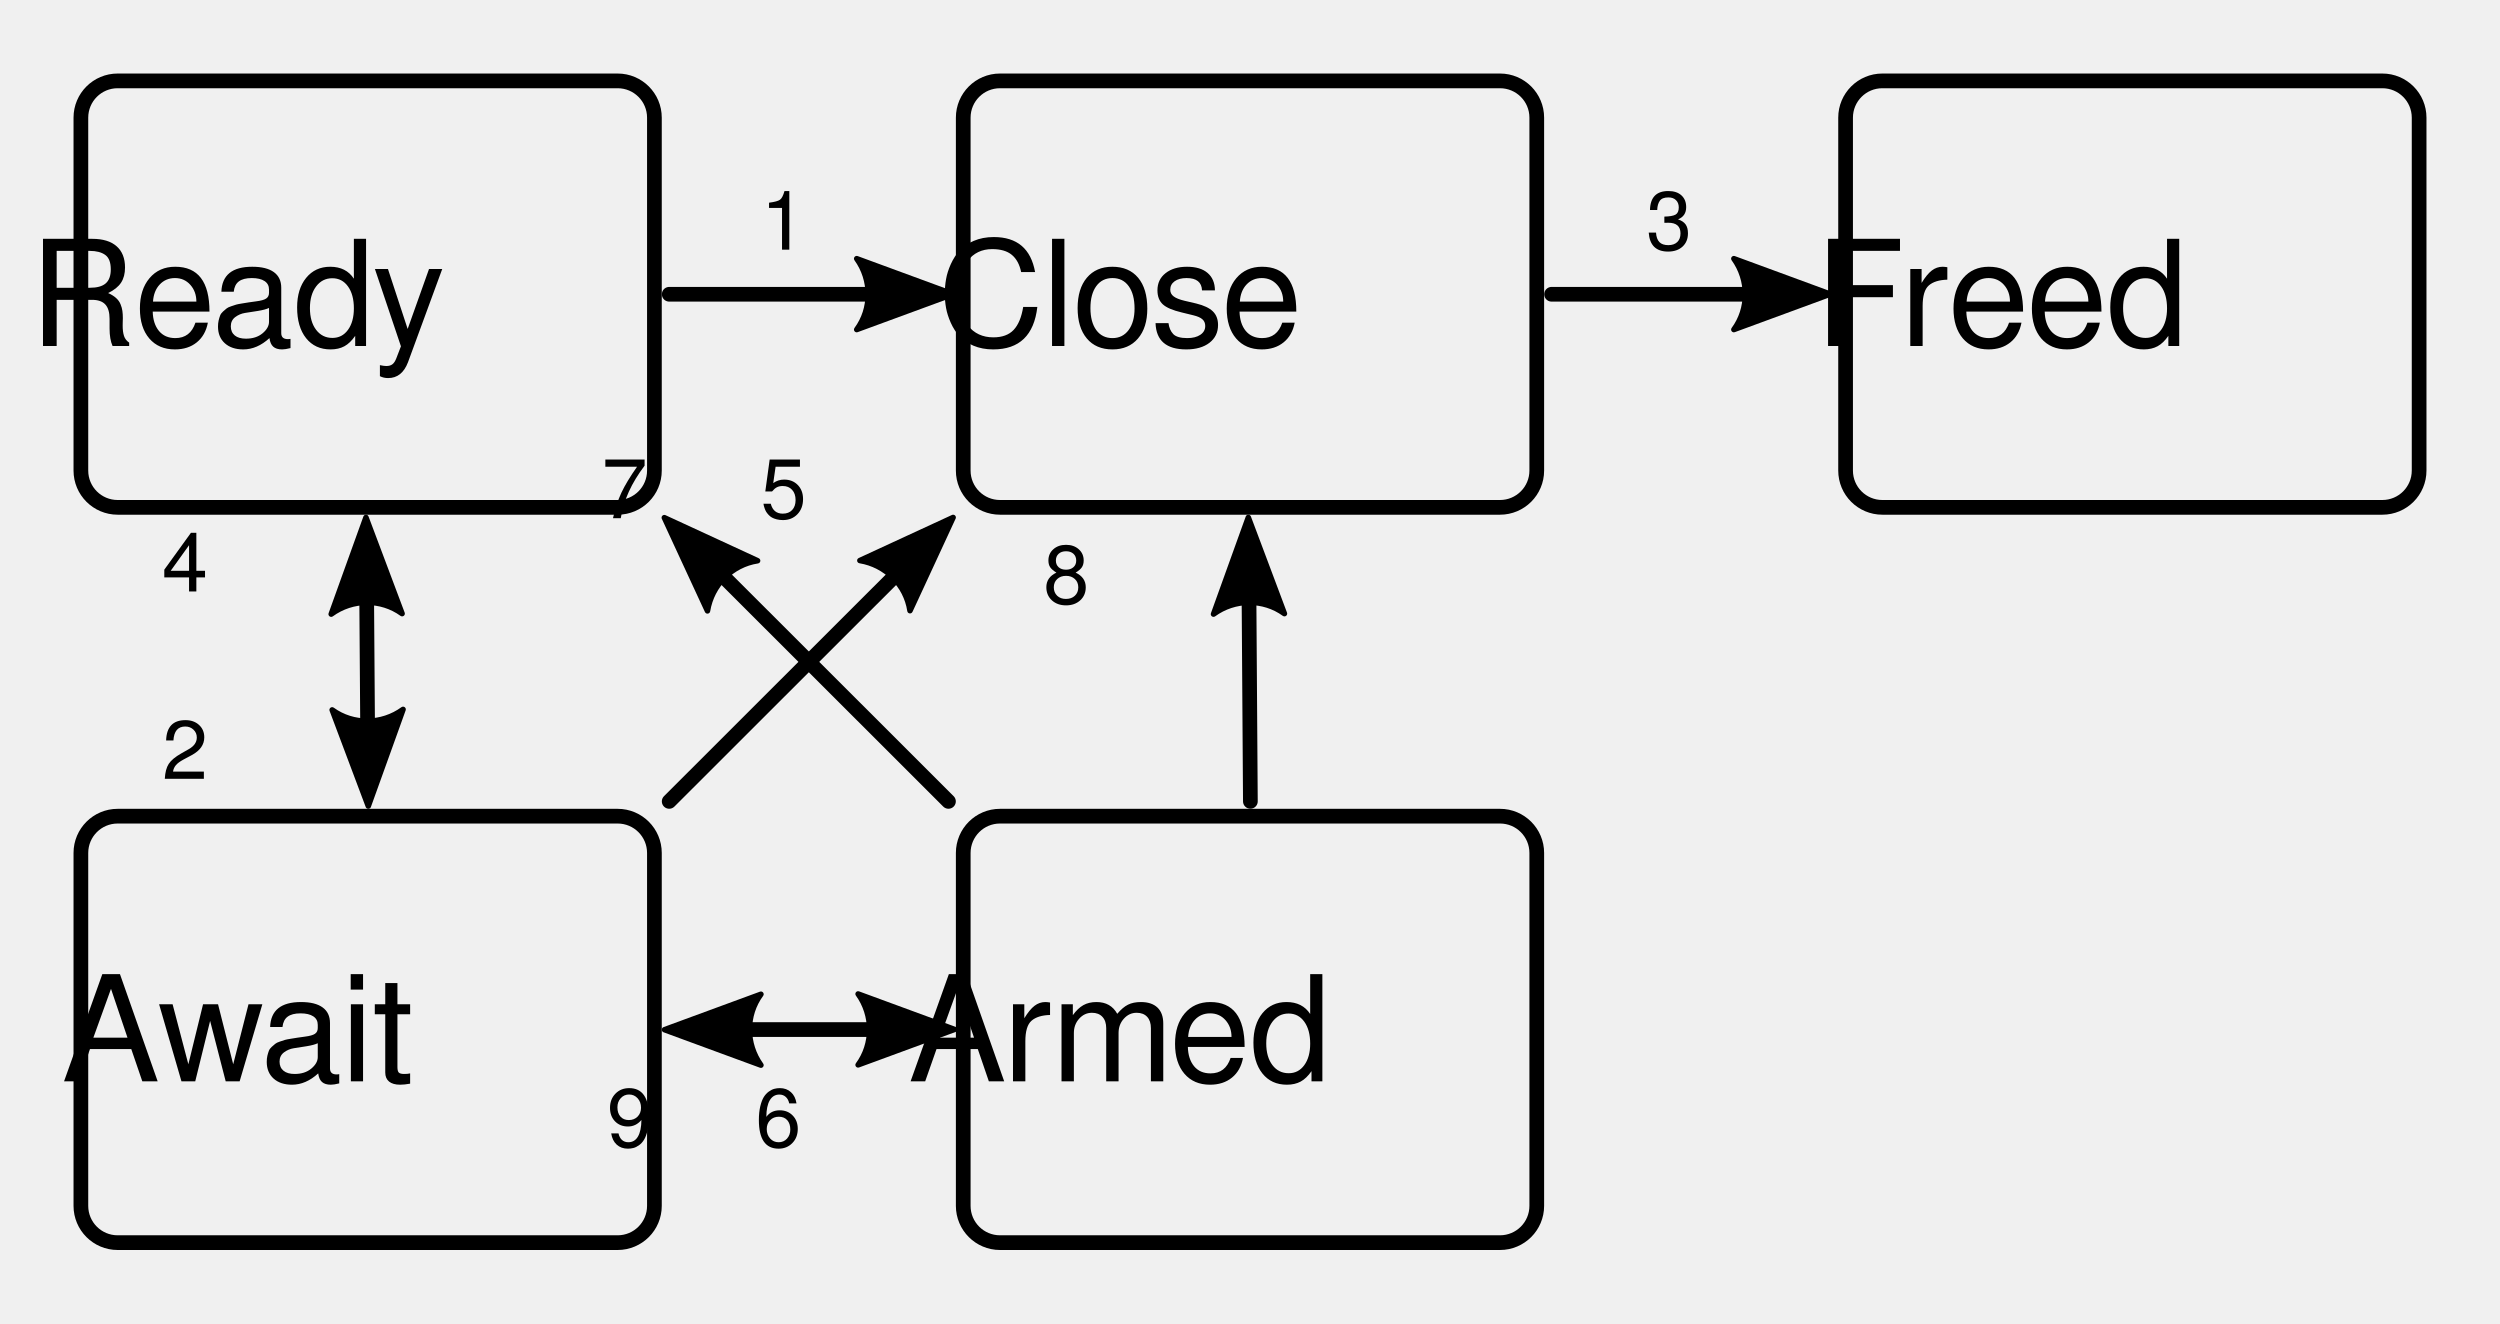
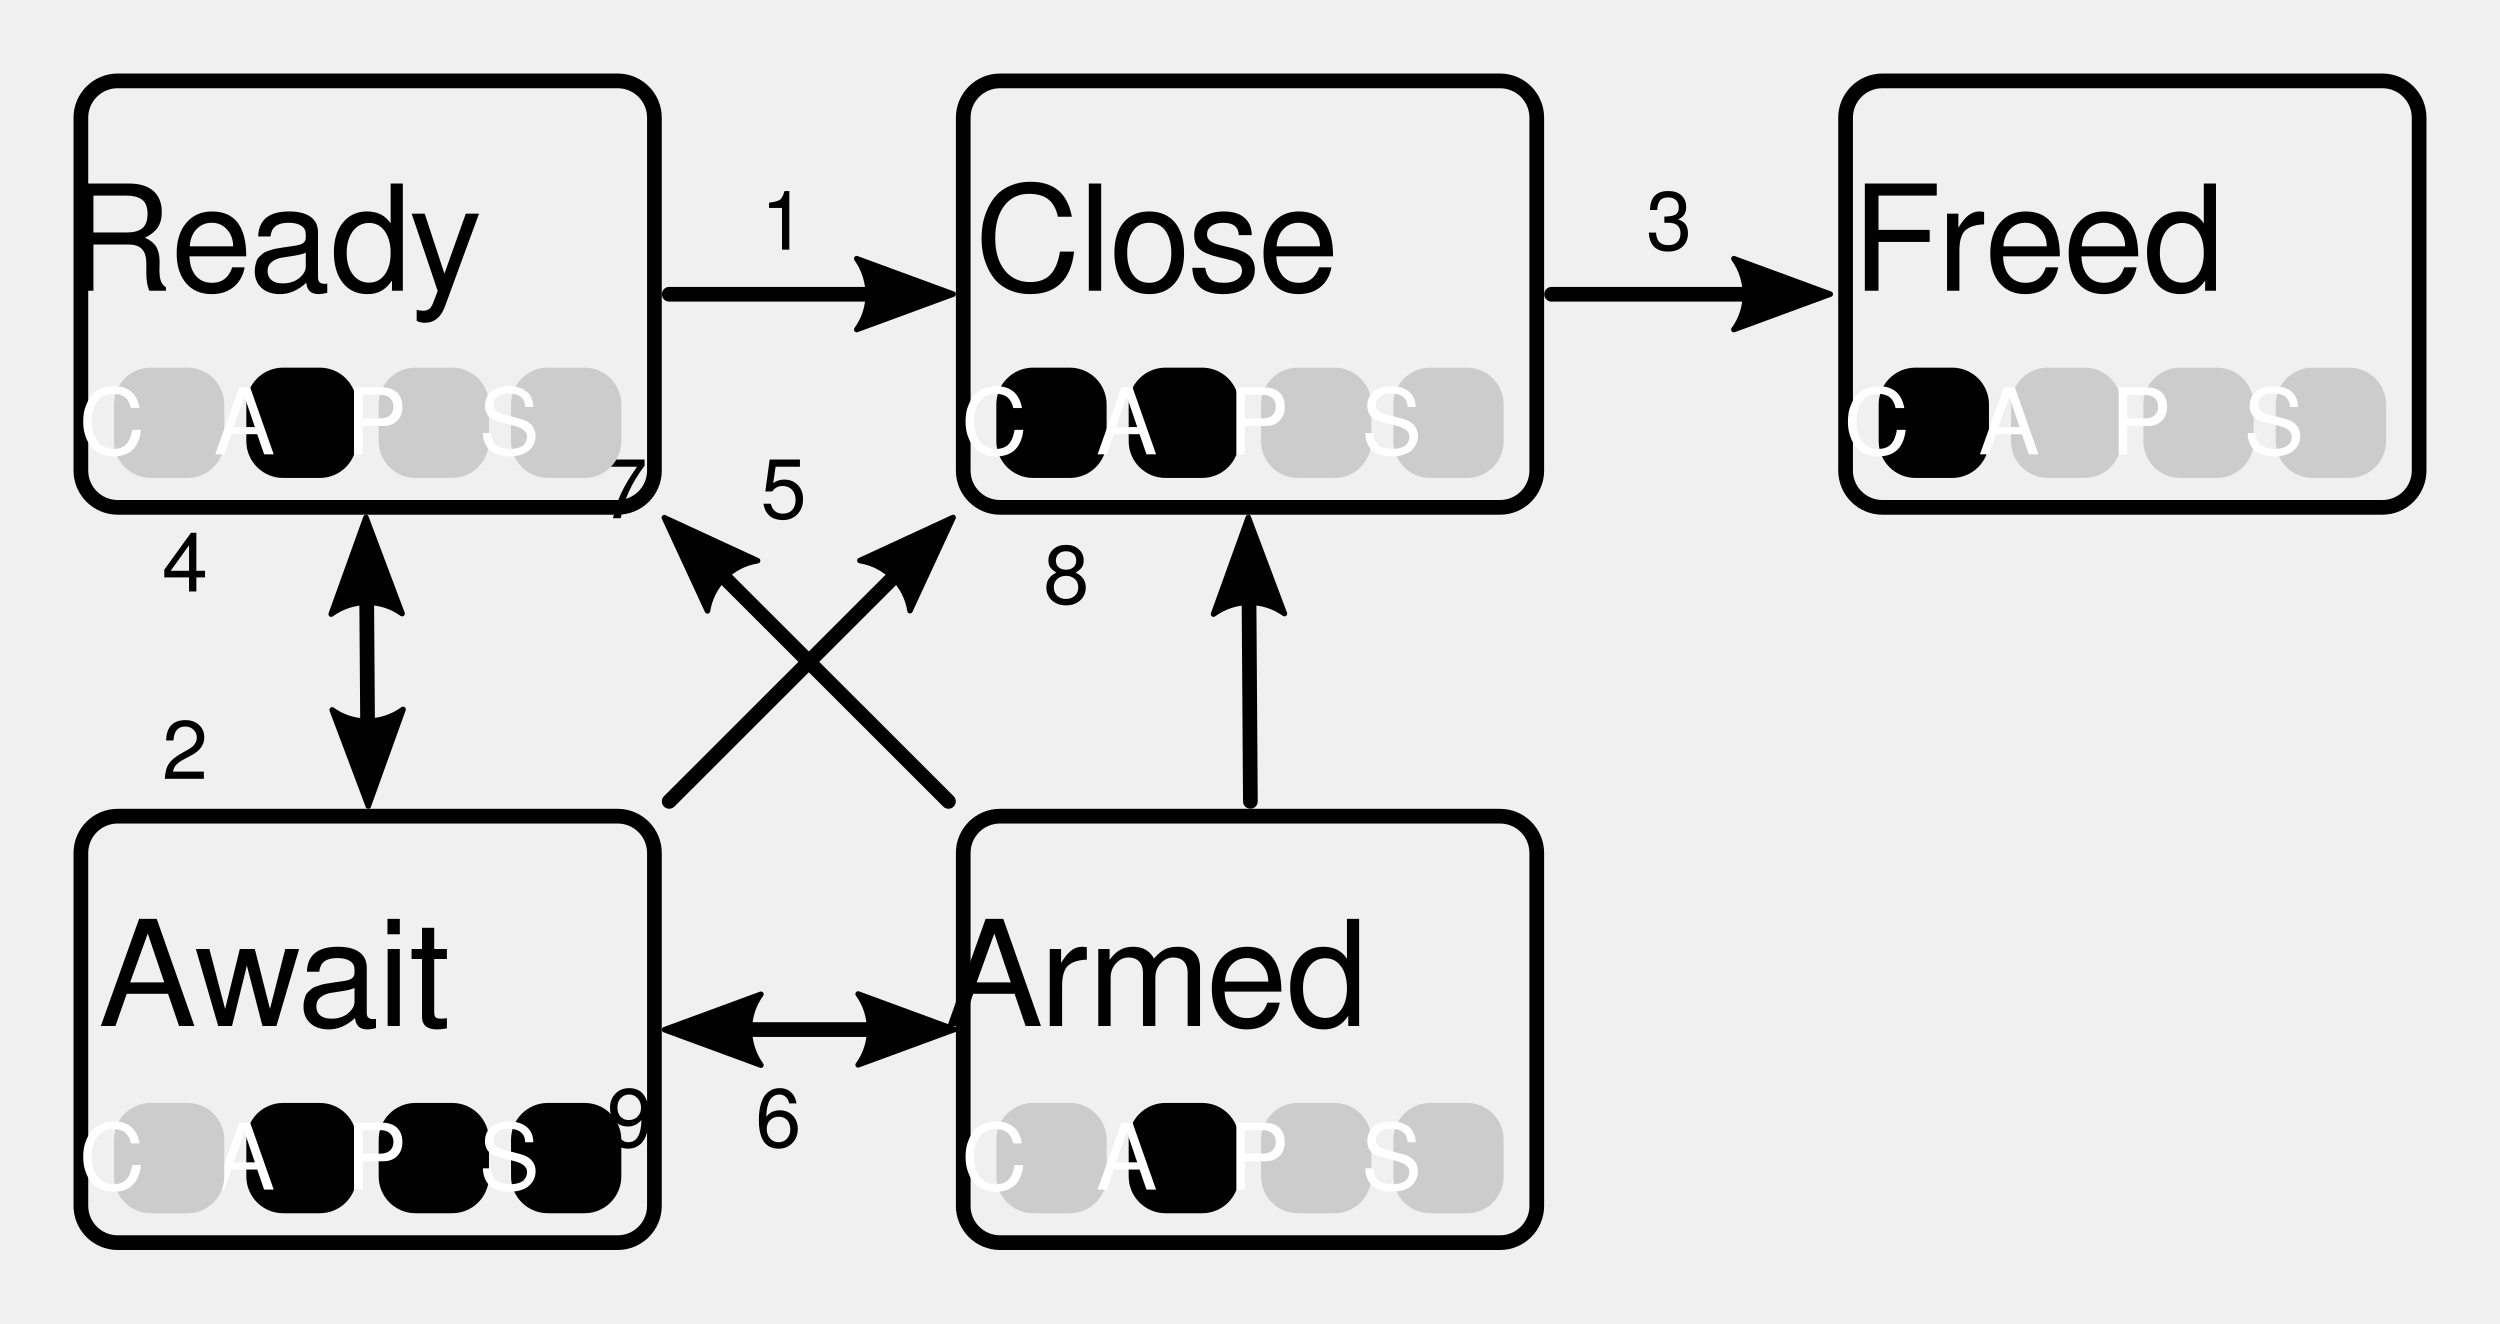
<svg xmlns="http://www.w3.org/2000/svg" width="680" height="360" viewBox="0 0 680 360" id="svg2" version="1.1">
  <defs id="defs4">
    <marker style="overflow:visible" id="marker17726" refX="0" refY="0" orient="auto">
      <path transform="scale(0.6,0.6)" d="M 8.719,4.034 -2.207,0.016 8.719,-4.002 c -1.745,2.372 -1.735,5.617 -6e-7,8.035 z" style="fill:#000000;fill-opacity:1;fill-rule:evenodd;stroke:#000000;stroke-width:0.625;stroke-linejoin:round;stroke-opacity:1" id="path17728" />
    </marker>
    <marker orient="auto" refY="0" refX="0" id="marker17417" style="overflow:visible">
      <path id="path17419" style="fill:#000000;fill-opacity:1;fill-rule:evenodd;stroke:#000000;stroke-width:0.625;stroke-linejoin:round;stroke-opacity:1" d="M 8.719,4.034 -2.207,0.016 8.719,-4.002 c -1.745,2.372 -1.735,5.617 -6e-7,8.035 z" transform="scale(-0.6,-0.6)" />
    </marker>
    <marker style="overflow:visible" id="marker17137" refX="0" refY="0" orient="auto">
      <path transform="scale(0.6,0.6)" d="M 8.719,4.034 -2.207,0.016 8.719,-4.002 c -1.745,2.372 -1.735,5.617 -6e-7,8.035 z" style="fill:#000000;fill-opacity:1;fill-rule:evenodd;stroke:#000000;stroke-width:0.625;stroke-linejoin:round;stroke-opacity:1" id="path17139" />
    </marker>
    <marker orient="auto" refY="0" refX="0" id="marker15909" style="overflow:visible">
      <path id="path15911" style="fill:#000000;fill-opacity:1;fill-rule:evenodd;stroke:#000000;stroke-width:0.625;stroke-linejoin:round;stroke-opacity:1" d="M 8.719,4.034 -2.207,0.016 8.719,-4.002 c -1.745,2.372 -1.735,5.617 -6e-7,8.035 z" transform="scale(-0.6,-0.6)" />
    </marker>
    <marker style="overflow:visible" id="marker15603" refX="0" refY="0" orient="auto">
      <path transform="scale(0.6,0.6)" d="M 8.719,4.034 -2.207,0.016 8.719,-4.002 c -1.745,2.372 -1.735,5.617 -6e-7,8.035 z" style="fill:#000000;fill-opacity:1;fill-rule:evenodd;stroke:#000000;stroke-width:0.625;stroke-linejoin:round;stroke-opacity:1" id="path15605" />
    </marker>
    <marker style="overflow:visible" id="marker14433" refX="0" refY="0" orient="auto">
      <path transform="scale(-0.6,-0.6)" d="M 8.719,4.034 -2.207,0.016 8.719,-4.002 c -1.745,2.372 -1.735,5.617 -6e-7,8.035 z" style="fill:#000000;fill-opacity:1;fill-rule:evenodd;stroke:#000000;stroke-width:0.625;stroke-linejoin:round;stroke-opacity:1" id="path14435" />
    </marker>
    <marker style="overflow:visible" id="marker14189" refX="0" refY="0" orient="auto">
      <path transform="scale(-0.6,-0.6)" d="M 8.719,4.034 -2.207,0.016 8.719,-4.002 c -1.745,2.372 -1.735,5.617 -6e-7,8.035 z" style="fill:#000000;fill-opacity:1;fill-rule:evenodd;stroke:#000000;stroke-width:0.625;stroke-linejoin:round;stroke-opacity:1" id="path14191" />
    </marker>
    <marker style="overflow:visible" id="marker13975" refX="0" refY="0" orient="auto">
      <path transform="scale(0.6,0.6)" d="M 8.719,4.034 -2.207,0.016 8.719,-4.002 c -1.745,2.372 -1.735,5.617 -6e-7,8.035 z" style="fill:#000000;fill-opacity:1;fill-rule:evenodd;stroke:#000000;stroke-width:0.625;stroke-linejoin:round;stroke-opacity:1" id="path13977" />
    </marker>
    <marker orient="auto" refY="0" refX="0" id="marker13749" style="overflow:visible">
      <path id="path13751" style="fill:#000000;fill-opacity:1;fill-rule:evenodd;stroke:#000000;stroke-width:0.625;stroke-linejoin:round;stroke-opacity:1" d="M 8.719,4.034 -2.207,0.016 8.719,-4.002 c -1.745,2.372 -1.735,5.617 -6e-7,8.035 z" transform="scale(-0.6,-0.6)" />
    </marker>
    <marker orient="auto" refY="0" refX="0" id="marker13303" style="overflow:visible">
      <path id="path13305" style="fill:#000000;fill-opacity:1;fill-rule:evenodd;stroke:#000000;stroke-width:0.625;stroke-linejoin:round;stroke-opacity:1" d="M 8.719,4.034 -2.207,0.016 8.719,-4.002 c -1.745,2.372 -1.735,5.617 -6e-7,8.035 z" transform="scale(0.6,0.6)" />
    </marker>
    <marker orient="auto" refY="0" refX="0" id="marker12741" style="overflow:visible">
      <path id="path12743" style="fill:#000000;fill-opacity:1;fill-rule:evenodd;stroke:#000000;stroke-width:0.625;stroke-linejoin:round;stroke-opacity:1" d="M 8.719,4.034 -2.207,0.016 8.719,-4.002 c -1.745,2.372 -1.735,5.617 -6e-7,8.035 z" transform="scale(-0.6,-0.6)" />
    </marker>
    <marker style="overflow:visible" id="marker12557" refX="0" refY="0" orient="auto">
      <path transform="scale(0.6,0.6)" d="M 8.719,4.034 -2.207,0.016 8.719,-4.002 c -1.745,2.372 -1.735,5.617 -6e-7,8.035 z" style="fill:#000000;fill-opacity:1;fill-rule:evenodd;stroke:#000000;stroke-width:0.625;stroke-linejoin:round;stroke-opacity:1" id="path12559" />
    </marker>
    <marker style="overflow:visible" id="marker12189" refX="0" refY="0" orient="auto">
      <path transform="scale(0.6,0.6)" d="M 8.719,4.034 -2.207,0.016 8.719,-4.002 c -1.745,2.372 -1.735,5.617 -6e-7,8.035 z" style="fill:#000000;fill-opacity:1;fill-rule:evenodd;stroke:#000000;stroke-width:0.625;stroke-linejoin:round;stroke-opacity:1" id="path12191" />
    </marker>
    <marker style="overflow:visible" id="marker12017" refX="0" refY="0" orient="auto">
      <path transform="scale(0.6,0.6)" d="M 8.719,4.034 -2.207,0.016 8.719,-4.002 c -1.745,2.372 -1.735,5.617 -6e-7,8.035 z" style="fill:#000000;fill-opacity:1;fill-rule:evenodd;stroke:#000000;stroke-width:0.625;stroke-linejoin:round;stroke-opacity:1" id="path12019" />
    </marker>
    <marker orient="auto" refY="0" refX="0" id="marker11851" style="overflow:visible">
      <path id="path11853" style="fill:#000000;fill-opacity:1;fill-rule:evenodd;stroke:#000000;stroke-width:0.625;stroke-linejoin:round;stroke-opacity:1" d="M 8.719,4.034 -2.207,0.016 8.719,-4.002 c -1.745,2.372 -1.735,5.617 -6e-7,8.035 z" transform="scale(-0.6,-0.6)" />
    </marker>
    <marker orient="auto" refY="0" refX="0" id="marker10719" style="overflow:visible">
      <path id="path10721" style="fill:#000000;fill-opacity:1;fill-rule:evenodd;stroke:#000000;stroke-width:0.625;stroke-linejoin:round;stroke-opacity:1" d="M 8.719,4.034 -2.207,0.016 8.719,-4.002 c -1.745,2.372 -1.735,5.617 -6e-7,8.035 z" transform="scale(-0.6,-0.6)" />
    </marker>
    <marker style="overflow:visible" id="marker10577" refX="0" refY="0" orient="auto">
      <path transform="scale(0.6,0.6)" d="M 8.719,4.034 -2.207,0.016 8.719,-4.002 c -1.745,2.372 -1.735,5.617 -6e-7,8.035 z" style="fill:#000000;fill-opacity:1;fill-rule:evenodd;stroke:#000000;stroke-width:0.625;stroke-linejoin:round;stroke-opacity:1" id="path10579" />
    </marker>
    <marker orient="auto" refY="0" refX="0" id="Arrow2Mend" style="overflow:visible">
      <path id="path4214" style="fill-rule:evenodd;stroke-width:0.625;stroke-linejoin:round" d="M 8.719,4.034 -2.207,0.016 8.719,-4.002 c -1.745,2.372 -1.735,5.617 -6e-7,8.035 z" transform="scale(-0.6,-0.6)" />
    </marker>
    <marker style="overflow:visible" id="marker9252" refX="0" refY="0" orient="auto">
      <path transform="scale(-0.6,-0.6)" d="M 8.719,4.034 -2.207,0.016 8.719,-4.002 c -1.745,2.372 -1.735,5.617 -6e-7,8.035 z" style="fill:#000000;fill-opacity:1;fill-rule:evenodd;stroke:#000000;stroke-width:0.625;stroke-linejoin:round;stroke-opacity:1" id="path9254" />
    </marker>
    <marker style="overflow:visible" id="marker9134" refX="0" refY="0" orient="auto">
      <path transform="scale(-0.6,-0.6)" d="M 8.719,4.034 -2.207,0.016 8.719,-4.002 c -1.745,2.372 -1.735,5.617 -6e-7,8.035 z" style="fill:#000000;fill-opacity:1;fill-rule:evenodd;stroke:#000000;stroke-width:0.625;stroke-linejoin:round;stroke-opacity:1" id="path9136" />
    </marker>
    <marker orient="auto" refY="0" refX="0" id="marker9034" style="overflow:visible">
      <path id="path9036" style="fill:#000000;fill-opacity:1;fill-rule:evenodd;stroke:#000000;stroke-width:0.625;stroke-linejoin:round;stroke-opacity:1" d="M 8.719,4.034 -2.207,0.016 8.719,-4.002 c -1.745,2.372 -1.735,5.617 -6e-7,8.035 z" transform="scale(0.6,0.6)" />
    </marker>
    <marker style="overflow:visible" id="marker8760" refX="0" refY="0" orient="auto">
      <path transform="scale(-0.6,-0.6)" d="M 8.719,4.034 -2.207,0.016 8.719,-4.002 c -1.745,2.372 -1.735,5.617 -6e-7,8.035 z" style="fill:#000000;fill-opacity:1;fill-rule:evenodd;stroke:#000000;stroke-width:0.625;stroke-linejoin:round;stroke-opacity:1" id="path8762" />
    </marker>
    <marker style="overflow:visible" id="marker8624" refX="0" refY="0" orient="auto">
      <path transform="scale(0.6,0.6)" d="M 8.719,4.034 -2.207,0.016 8.719,-4.002 c -1.745,2.372 -1.735,5.617 -6e-7,8.035 z" style="fill:#000000;fill-opacity:1;fill-rule:evenodd;stroke:#000000;stroke-width:0.625;stroke-linejoin:round;stroke-opacity:1" id="path8626" />
    </marker>
    <marker style="overflow:visible" id="marker8512" refX="0" refY="0" orient="auto">
      <path transform="scale(-0.6,-0.6)" d="M 8.719,4.034 -2.207,0.016 8.719,-4.002 c -1.745,2.372 -1.735,5.617 -6e-7,8.035 z" style="fill:#000000;fill-opacity:1;fill-rule:evenodd;stroke:#000000;stroke-width:0.625;stroke-linejoin:round;stroke-opacity:1" id="path8514" />
    </marker>
    <marker orient="auto" refY="0" refX="0" id="marker8418" style="overflow:visible">
      <path id="path8420" style="fill:#000000;fill-opacity:1;fill-rule:evenodd;stroke:#000000;stroke-width:0.625;stroke-linejoin:round;stroke-opacity:1" d="M 8.719,4.034 -2.207,0.016 8.719,-4.002 c -1.745,2.372 -1.735,5.617 -6e-7,8.035 z" transform="scale(-0.6,-0.6)" />
    </marker>
    <marker orient="auto" refY="0" refX="0" id="marker8330" style="overflow:visible">
      <path id="path8332" style="fill:#000000;fill-opacity:1;fill-rule:evenodd;stroke:#000000;stroke-width:0.625;stroke-linejoin:round;stroke-opacity:1" d="M 8.719,4.034 -2.207,0.016 8.719,-4.002 c -1.745,2.372 -1.735,5.617 -6e-7,8.035 z" transform="scale(-0.6,-0.6)" />
    </marker>
    <marker orient="auto" refY="0" refX="0" id="marker8161" style="overflow:visible">
      <path id="path8163" style="fill:#000000;fill-opacity:1;fill-rule:evenodd;stroke:#000000;stroke-width:0.625;stroke-linejoin:round;stroke-opacity:1" d="M 8.719,4.034 -2.207,0.016 8.719,-4.002 c -1.745,2.372 -1.735,5.617 -6e-7,8.035 z" transform="scale(-0.6,-0.6)" />
    </marker>
    <marker style="overflow:visible" id="marker7291" refX="0" refY="0" orient="auto">
      <path transform="scale(-0.6,-0.6)" d="M 8.719,4.034 -2.207,0.016 8.719,-4.002 c -1.745,2.372 -1.735,5.617 -6e-7,8.035 z" style="fill:#000000;fill-opacity:1;fill-rule:evenodd;stroke:#000000;stroke-width:0.625;stroke-linejoin:round;stroke-opacity:1" id="path7293" />
    </marker>
    <marker orient="auto" refY="0" refX="0" id="marker6613" style="overflow:visible">
      <path id="path6615" style="fill:#000000;fill-opacity:1;fill-rule:evenodd;stroke:#000000;stroke-width:0.625;stroke-linejoin:round;stroke-opacity:1" d="M 8.719,4.034 -2.207,0.016 8.719,-4.002 c -1.745,2.372 -1.735,5.617 -6e-7,8.035 z" transform="scale(-0.6,-0.6)" />
    </marker>
    <marker style="overflow:visible" id="marker5723" refX="0" refY="0" orient="auto">
      <path transform="scale(-0.6,-0.6)" d="M 8.719,4.034 -2.207,0.016 8.719,-4.002 c -1.745,2.372 -1.735,5.617 -6e-7,8.035 z" style="fill:#000000;fill-opacity:1;fill-rule:evenodd;stroke:#000000;stroke-width:0.625;stroke-linejoin:round;stroke-opacity:1" id="path5725" />
    </marker>
    <marker style="overflow:visible" id="marker5661" refX="0" refY="0" orient="auto">
      <path transform="scale(-0.6,-0.6)" d="M 8.719,4.034 -2.207,0.016 8.719,-4.002 c -1.745,2.372 -1.735,5.617 -6e-7,8.035 z" style="fill:#000000;fill-opacity:1;fill-rule:evenodd;stroke:#000000;stroke-width:0.625;stroke-linejoin:round;stroke-opacity:1" id="path5663" />
    </marker>
    <marker orient="auto" refY="0" refX="0" id="Arrow2Mstart" style="overflow:visible">
      <path id="path4211" style="fill:#000000;fill-opacity:1;fill-rule:evenodd;stroke:#000000;stroke-width:0.625;stroke-linejoin:round;stroke-opacity:1" d="M 8.719,4.034 -2.207,0.016 8.719,-4.002 c -1.745,2.372 -1.735,5.617 -6e-7,8.035 z" transform="scale(0.6,0.6)" />
    </marker>
    <marker style="overflow:visible" id="marker4873" refX="0" refY="0" orient="auto">
      <path transform="scale(-0.6,-0.6)" d="M 8.719,4.034 -2.207,0.016 8.719,-4.002 c -1.745,2.372 -1.735,5.617 -6e-7,8.035 z" style="fill:#000000;fill-opacity:1;fill-rule:evenodd;stroke:#000000;stroke-width:0.625;stroke-linejoin:round;stroke-opacity:1" id="path4875" />
    </marker>
  </defs>
  <g id="layer1" transform="translate(0,-692.3622)">
-     <g id="g4144" transform="translate(-280,360)">
-       <rect ry="10" rx="10" y="354.362" x="302" height="116" width="156" id="rect4136" style="opacity:1;fill:none;fill-opacity:1;fill-rule:nonzero;stroke:#000000;stroke-width:4;stroke-linecap:round;stroke-linejoin:round;stroke-miterlimit:4;stroke-dasharray:none;stroke-dashoffset:0;stroke-opacity:1" />
-       <text id="text4140" y="426.482" x="379.592" style="font-style:normal;font-variant:normal;font-weight:normal;font-stretch:normal;font-size:40px;line-height:125%;font-family:FreeSans;-inkscape-font-specification:'FreeSans, Normal';text-align:center;letter-spacing:0px;word-spacing:0px;writing-mode:lr-tb;text-anchor:middle;fill:#000000;fill-opacity:1;stroke:none;stroke-width:1px;stroke-linecap:butt;stroke-linejoin:miter;stroke-opacity:1" xml:space="preserve">
-         <tspan y="426.482" x="379.592" id="tspan4142">Ready</tspan>
-       </text>
-     </g>
-     <g transform="translate(-280,560)" id="g4149">
-       <rect style="opacity:1;fill:none;fill-opacity:1;fill-rule:nonzero;stroke:#000000;stroke-width:4;stroke-linecap:round;stroke-linejoin:round;stroke-miterlimit:4;stroke-dasharray:none;stroke-dashoffset:0;stroke-opacity:1" id="rect4151" width="156" height="116" x="302" y="354.362" rx="10" ry="10" />
-       <text xml:space="preserve" style="font-style:normal;font-variant:normal;font-weight:normal;font-stretch:normal;font-size:40px;line-height:125%;font-family:FreeSans;-inkscape-font-specification:'FreeSans, Normal';text-align:center;letter-spacing:0px;word-spacing:0px;writing-mode:lr-tb;text-anchor:middle;fill:#000000;fill-opacity:1;stroke:none;stroke-width:1px;stroke-linecap:butt;stroke-linejoin:miter;stroke-opacity:1" x="379.592" y="426.482" id="text4153">
-         <tspan id="tspan4155" x="379.592" y="426.482">Await</tspan>
-       </text>
-     </g>
-     <g id="g4157" transform="translate(-40,560)">
-       <rect ry="10" rx="10" y="354.362" x="302" height="116" width="156" id="rect4159" style="opacity:1;fill:none;fill-opacity:1;fill-rule:nonzero;stroke:#000000;stroke-width:4;stroke-linecap:round;stroke-linejoin:round;stroke-miterlimit:4;stroke-dasharray:none;stroke-dashoffset:0;stroke-opacity:1" />
-       <text id="text4161" y="426.482" x="379.592" style="font-style:normal;font-variant:normal;font-weight:normal;font-stretch:normal;font-size:40px;line-height:125%;font-family:FreeSans;-inkscape-font-specification:'FreeSans, Normal';text-align:center;letter-spacing:0px;word-spacing:0px;writing-mode:lr-tb;text-anchor:middle;fill:#000000;fill-opacity:1;stroke:none;stroke-width:1px;stroke-linecap:butt;stroke-linejoin:miter;stroke-opacity:1" xml:space="preserve">
-         <tspan y="426.482" x="379.592" id="tspan4163">Armed</tspan>
-       </text>
-     </g>
-     <g transform="translate(-40,360)" id="g4165">
-       <rect style="opacity:1;fill:none;fill-opacity:1;fill-rule:nonzero;stroke:#000000;stroke-width:4;stroke-linecap:round;stroke-linejoin:round;stroke-miterlimit:4;stroke-dasharray:none;stroke-dashoffset:0;stroke-opacity:1" id="rect4167" width="156" height="116" x="302" y="354.362" rx="10" ry="10" />
-       <text xml:space="preserve" style="font-style:normal;font-variant:normal;font-weight:normal;font-stretch:normal;font-size:40px;line-height:125%;font-family:FreeSans;-inkscape-font-specification:'FreeSans, Normal';text-align:center;letter-spacing:0px;word-spacing:0px;writing-mode:lr-tb;text-anchor:middle;fill:#000000;fill-opacity:1;stroke:none;stroke-width:1px;stroke-linecap:butt;stroke-linejoin:miter;stroke-opacity:1" x="379.592" y="426.482" id="text4169">
-         <tspan id="tspan4171" x="379.592" y="426.482">Close</tspan>
-       </text>
-     </g>
+     <rect style="opacity:1;fill:none;fill-opacity:1;fill-rule:nonzero;stroke:#000000;stroke-width:4;stroke-linecap:round;stroke-linejoin:round;stroke-miterlimit:4;stroke-dasharray:none;stroke-dashoffset:0;stroke-opacity:1" id="rect4136" width="156" height="116" x="22" y="714.362" rx="10" ry="10" />
+     <rect ry="10" rx="10" y="914.362" x="22" height="116" width="156" id="rect4151" style="opacity:1;fill:none;fill-opacity:1;fill-rule:nonzero;stroke:#000000;stroke-width:4;stroke-linecap:round;stroke-linejoin:round;stroke-miterlimit:4;stroke-dasharray:none;stroke-dashoffset:0;stroke-opacity:1" />
+     <rect style="opacity:1;fill:none;fill-opacity:1;fill-rule:nonzero;stroke:#000000;stroke-width:4;stroke-linecap:round;stroke-linejoin:round;stroke-miterlimit:4;stroke-dasharray:none;stroke-dashoffset:0;stroke-opacity:1" id="rect4159" width="156" height="116" x="262" y="914.362" rx="10" ry="10" />
+     <rect ry="10" rx="10" y="714.362" x="262" height="116" width="156" id="rect4167" style="opacity:1;fill:none;fill-opacity:1;fill-rule:nonzero;stroke:#000000;stroke-width:4;stroke-linecap:round;stroke-linejoin:round;stroke-miterlimit:4;stroke-dasharray:none;stroke-dashoffset:0;stroke-opacity:1" />
+     <rect ry="10" rx="10" y="714.362" x="502" height="116" width="156" id="rect6605" style="opacity:1;fill:none;fill-opacity:1;fill-rule:nonzero;stroke:#000000;stroke-width:4;stroke-linecap:round;stroke-linejoin:round;stroke-miterlimit:4;stroke-dasharray:none;stroke-dashoffset:0;stroke-opacity:1" />
+     <text xml:space="preserve" style="font-style:normal;font-variant:normal;font-weight:normal;font-stretch:normal;font-size:40px;line-height:125%;font-family:FreeSans;-inkscape-font-specification:'FreeSans, Normal';text-align:center;letter-spacing:0px;word-spacing:0px;writing-mode:lr-tb;text-anchor:middle;fill:#000000;fill-opacity:1;stroke:none;stroke-width:1px;stroke-linecap:butt;stroke-linejoin:miter;stroke-opacity:1" x="99.592" y="771.442" id="text4140">
+       <tspan id="tspan4142" x="99.592" y="771.442">Ready</tspan>
+     </text>
+     <text id="text4153" y="971.442" x="99.592" style="font-style:normal;font-variant:normal;font-weight:normal;font-stretch:normal;font-size:40px;line-height:125%;font-family:FreeSans;-inkscape-font-specification:'FreeSans, Normal';text-align:center;letter-spacing:0px;word-spacing:0px;writing-mode:lr-tb;text-anchor:middle;fill:#000000;fill-opacity:1;stroke:none;stroke-width:1px;stroke-linecap:butt;stroke-linejoin:miter;stroke-opacity:1" xml:space="preserve">
+       <tspan y="971.442" x="99.592" id="tspan4155">Await</tspan>
+     </text>
+     <text xml:space="preserve" style="font-style:normal;font-variant:normal;font-weight:normal;font-stretch:normal;font-size:40px;line-height:125%;font-family:FreeSans;-inkscape-font-specification:'FreeSans, Normal';text-align:center;letter-spacing:0px;word-spacing:0px;writing-mode:lr-tb;text-anchor:middle;fill:#000000;fill-opacity:1;stroke:none;stroke-width:1px;stroke-linecap:butt;stroke-linejoin:miter;stroke-opacity:1" x="339.592" y="971.442" id="text4161">
+       <tspan id="tspan4163" x="339.592" y="971.442">Armed</tspan>
+     </text>
+     <text id="text4169" y="771.442" x="339.592" style="font-style:normal;font-variant:normal;font-weight:normal;font-stretch:normal;font-size:40px;line-height:125%;font-family:FreeSans;-inkscape-font-specification:'FreeSans, Normal';text-align:center;letter-spacing:0px;word-spacing:0px;writing-mode:lr-tb;text-anchor:middle;fill:#000000;fill-opacity:1;stroke:none;stroke-width:1px;stroke-linecap:butt;stroke-linejoin:miter;stroke-opacity:1" xml:space="preserve">
+       <tspan y="771.442" x="339.592" id="tspan4171">Close</tspan>
+     </text>
    <path id="path4871" d="m 339.618,838.409 0.485,71.924" style="fill:none;fill-rule:evenodd;stroke:#000000;stroke-width:4;stroke-linecap:round;stroke-linejoin:round;stroke-miterlimit:4;stroke-dasharray:none;stroke-opacity:1;marker-start:url(#Arrow2Mstart)" />
    <path id="path6513" d="m 186.047,972.401 68.287,0" style="fill:none;fill-rule:evenodd;stroke:#000000;stroke-width:4;stroke-linecap:round;stroke-linejoin:round;stroke-miterlimit:4;stroke-dasharray:none;stroke-opacity:1;marker-start:url(#marker8624);marker-end:url(#marker8418)" />
-     <g transform="translate(200,360)" id="g6603">
-       <rect style="opacity:1;fill:none;fill-opacity:1;fill-rule:nonzero;stroke:#000000;stroke-width:4;stroke-linecap:round;stroke-linejoin:round;stroke-miterlimit:4;stroke-dasharray:none;stroke-dashoffset:0;stroke-opacity:1" id="rect6605" width="156" height="116" x="302" y="354.362" rx="10" ry="10" />
-       <text xml:space="preserve" style="font-style:normal;font-variant:normal;font-weight:normal;font-stretch:normal;font-size:40px;line-height:125%;font-family:FreeSans;-inkscape-font-specification:'FreeSans, Normal';text-align:center;letter-spacing:0px;word-spacing:0px;writing-mode:lr-tb;text-anchor:middle;fill:#000000;fill-opacity:1;stroke:none;stroke-width:1px;stroke-linecap:butt;stroke-linejoin:miter;stroke-opacity:1" x="379.592" y="426.482" id="text6607">
-         <tspan id="tspan6609" x="379.592" y="426.482">Freed</tspan>
-       </text>
-     </g>
+     <text id="text6607" y="771.442" x="579.592" style="font-style:normal;font-variant:normal;font-weight:normal;font-stretch:normal;font-size:40px;line-height:125%;font-family:FreeSans;-inkscape-font-specification:'FreeSans, Normal';text-align:center;letter-spacing:0px;word-spacing:0px;writing-mode:lr-tb;text-anchor:middle;fill:#000000;fill-opacity:1;stroke:none;stroke-width:1px;stroke-linecap:butt;stroke-linejoin:miter;stroke-opacity:1" xml:space="preserve">
+       <tspan y="771.442" x="579.592" id="tspan6609">Freed</tspan>
+     </text>
    <path style="fill:none;fill-rule:evenodd;stroke:#000000;stroke-width:4;stroke-linecap:round;stroke-linejoin:round;stroke-miterlimit:4;stroke-dasharray:none;stroke-opacity:1;marker-end:url(#marker5661)" d="m 422.028,772.401 70.51,0" id="path6611" />
    <path id="path6935" d="m 182.028,772.401 71.924,0" style="fill:none;fill-rule:evenodd;stroke:#000000;stroke-width:4;stroke-linecap:round;stroke-linejoin:round;stroke-miterlimit:4;stroke-dasharray:none;stroke-opacity:1;marker-end:url(#marker8760)" />
    <path style="fill:none;fill-rule:evenodd;stroke:#000000;stroke-width:4;stroke-linecap:round;stroke-linejoin:round;stroke-miterlimit:4;stroke-dasharray:none;stroke-opacity:1;marker-end:url(#marker7291)" d="M 182.02,910.342 255.53,836.884" id="path7289" />
    <path id="path8159" d="M 257.98,910.342 184.47,836.884" style="fill:none;fill-rule:evenodd;stroke:#000000;stroke-width:4;stroke-linecap:round;stroke-linejoin:round;stroke-miterlimit:4;stroke-dasharray:none;stroke-opacity:1;marker-end:url(#marker8161)" />
    <text id="text10277" y="1004.286" x="205.697" style="font-style:normal;font-variant:normal;font-weight:normal;font-stretch:normal;font-size:22.5px;line-height:125%;font-family:FreeSans;-inkscape-font-specification:'FreeSans, Normal';text-align:end;letter-spacing:0px;word-spacing:0px;writing-mode:lr-tb;text-anchor:end;fill:#000000;fill-opacity:1;stroke:none;stroke-width:1px;stroke-linecap:butt;stroke-linejoin:miter;stroke-opacity:1" xml:space="preserve">
      <tspan y="1004.286" x="205.697" id="tspan10279">9</tspan>
    </text>
    <text xml:space="preserve" style="font-style:normal;font-variant:normal;font-weight:normal;font-stretch:normal;font-size:22.5px;line-height:125%;font-family:FreeSans;-inkscape-font-specification:'FreeSans, Normal';text-align:end;letter-spacing:0px;word-spacing:0px;writing-mode:lr-tb;text-anchor:end;fill:#000000;fill-opacity:1;stroke:none;stroke-width:1px;stroke-linecap:butt;stroke-linejoin:miter;stroke-opacity:1" x="246.079" y="1004.286" id="text10281">
      <tspan id="tspan10283" x="246.079" y="1004.286">6</tspan>
    </text>
    <text xml:space="preserve" style="font-style:normal;font-variant:normal;font-weight:normal;font-stretch:normal;font-size:22.5px;line-height:125%;font-family:FreeSans;-inkscape-font-specification:'FreeSans, Normal';text-align:end;letter-spacing:0px;word-spacing:0px;writing-mode:lr-tb;text-anchor:end;fill:#000000;fill-opacity:1;stroke:none;stroke-width:1px;stroke-linecap:butt;stroke-linejoin:miter;stroke-opacity:1" x="84.699" y="904.191" id="text10285">
      <tspan id="tspan10287" x="84.699" y="904.191">2</tspan>
    </text>
    <text xml:space="preserve" style="font-style:normal;font-variant:normal;font-weight:normal;font-stretch:normal;font-size:22.5px;line-height:125%;font-family:FreeSans;-inkscape-font-specification:'FreeSans, Normal';text-align:end;letter-spacing:0px;word-spacing:0px;writing-mode:lr-tb;text-anchor:end;fill:#000000;fill-opacity:1;stroke:none;stroke-width:1px;stroke-linecap:butt;stroke-linejoin:miter;stroke-opacity:1" x="324.413" y="856.506" id="text10289">
      <tspan id="tspan10291" x="324.413" y="856.506">8</tspan>
    </text>
    <text xml:space="preserve" style="font-style:normal;font-variant:normal;font-weight:normal;font-stretch:normal;font-size:22.5px;line-height:125%;font-family:FreeSans;-inkscape-font-specification:'FreeSans, Normal';text-align:end;letter-spacing:0px;word-spacing:0px;writing-mode:lr-tb;text-anchor:end;fill:#000000;fill-opacity:1;stroke:none;stroke-width:1px;stroke-linecap:butt;stroke-linejoin:miter;stroke-opacity:1" x="247.516" y="833.308" id="text10293">
      <tspan id="tspan10295" x="247.516" y="833.308">5</tspan>
    </text>
    <text id="text10297" y="833.308" x="204.26" style="font-style:normal;font-variant:normal;font-weight:normal;font-stretch:normal;font-size:22.5px;line-height:125%;font-family:FreeSans;-inkscape-font-specification:'FreeSans, Normal';text-align:end;letter-spacing:0px;word-spacing:0px;writing-mode:lr-tb;text-anchor:end;fill:#000000;fill-opacity:1;stroke:none;stroke-width:1px;stroke-linecap:butt;stroke-linejoin:miter;stroke-opacity:1" xml:space="preserve">
      <tspan y="833.308" x="204.26" id="tspan10299">7</tspan>
    </text>
    <text id="text10301" y="760.277" x="247.516" style="font-style:normal;font-variant:normal;font-weight:normal;font-stretch:normal;font-size:22.5px;line-height:125%;font-family:FreeSans;-inkscape-font-specification:'FreeSans, Normal';text-align:end;letter-spacing:0px;word-spacing:0px;writing-mode:lr-tb;text-anchor:end;fill:#000000;fill-opacity:1;stroke:none;stroke-width:1px;stroke-linecap:butt;stroke-linejoin:miter;stroke-opacity:1" xml:space="preserve">
      <tspan y="760.277" x="247.516" id="tspan10303">1</tspan>
    </text>
    <text xml:space="preserve" style="font-style:normal;font-variant:normal;font-weight:normal;font-stretch:normal;font-size:22.5px;line-height:125%;font-family:FreeSans;-inkscape-font-specification:'FreeSans, Normal';text-align:end;letter-spacing:0px;word-spacing:0px;writing-mode:lr-tb;text-anchor:end;fill:#000000;fill-opacity:1;stroke:none;stroke-width:1px;stroke-linecap:butt;stroke-linejoin:miter;stroke-opacity:1" x="488.37" y="760.277" id="text10305">
      <tspan id="tspan10307" x="488.37" y="760.277">3</tspan>
    </text>
    <path style="fill:none;fill-rule:evenodd;stroke:#000000;stroke-width:4;stroke-linecap:round;stroke-linejoin:round;stroke-miterlimit:4;stroke-dasharray:none;stroke-opacity:1;marker-start:url(#marker10577);marker-end:url(#marker10719)" d="m 99.617,838.409 0.485,67.906" id="path10575" />
    <text id="text11479" y="853.24" x="84.699" style="font-style:normal;font-variant:normal;font-weight:normal;font-stretch:normal;font-size:22.5px;line-height:125%;font-family:FreeSans;-inkscape-font-specification:'FreeSans, Normal';text-align:end;letter-spacing:0px;word-spacing:0px;writing-mode:lr-tb;text-anchor:end;fill:#000000;fill-opacity:1;stroke:none;stroke-width:1px;stroke-linecap:butt;stroke-linejoin:miter;stroke-opacity:1" xml:space="preserve">
      <tspan y="853.24" x="84.699" id="tspan11481">4</tspan>
    </text>
+     <rect style="opacity:1;fill:#000000;fill-opacity:1;fill-rule:nonzero;stroke:none;stroke-width:4;stroke-linecap:round;stroke-linejoin:round;stroke-miterlimit:4;stroke-dasharray:none;stroke-dashoffset:0;stroke-opacity:1" id="rect4411" width="30" height="30" x="67" y="992.362" rx="10" ry="10" />
+     <rect ry="10" rx="10" y="992.362" x="103" height="30" width="30" id="rect4417" style="opacity:1;fill:#000000;fill-opacity:1;fill-rule:nonzero;stroke:none;stroke-width:4;stroke-linecap:round;stroke-linejoin:round;stroke-miterlimit:4;stroke-dasharray:none;stroke-dashoffset:0;stroke-opacity:1" />
+     <rect style="opacity:1;fill:#000000;fill-opacity:1;fill-rule:nonzero;stroke:none;stroke-width:4;stroke-linecap:round;stroke-linejoin:round;stroke-miterlimit:4;stroke-dasharray:none;stroke-dashoffset:0;stroke-opacity:1" id="rect4423" width="30" height="30" x="139" y="992.362" rx="10" ry="10" />
+     <text id="text4419" y="1015.937" x="118.12" style="font-style:normal;font-variant:normal;font-weight:normal;font-stretch:normal;font-size:25px;line-height:125%;font-family:FreeSans;-inkscape-font-specification:'FreeSans, Normal';text-align:center;letter-spacing:0px;word-spacing:0px;writing-mode:lr-tb;text-anchor:middle;fill:#ffffff;fill-opacity:1;stroke:none;stroke-width:1px;stroke-linecap:butt;stroke-linejoin:miter;stroke-opacity:1" xml:space="preserve">
+       <tspan y="1015.937" x="118.12" id="tspan4421">P</tspan>
+     </text>
+     <text xml:space="preserve" style="font-style:normal;font-variant:normal;font-weight:normal;font-stretch:normal;font-size:25px;line-height:125%;font-family:FreeSans;-inkscape-font-specification:'FreeSans, Normal';text-align:center;letter-spacing:0px;word-spacing:0px;writing-mode:lr-tb;text-anchor:middle;fill:#ffffff;fill-opacity:1;stroke:none;stroke-width:1px;stroke-linecap:butt;stroke-linejoin:miter;stroke-opacity:1" x="154.12" y="1015.937" id="text4425">
+       <tspan id="tspan4427" x="154.12" y="1015.937">S</tspan>
+     </text>
+     <text id="text5720" y="1015.937" x="82.12" style="font-style:normal;font-variant:normal;font-weight:normal;font-stretch:normal;font-size:25px;line-height:125%;font-family:FreeSans;-inkscape-font-specification:'FreeSans, Normal';text-align:center;letter-spacing:0px;word-spacing:0px;writing-mode:lr-tb;text-anchor:middle;fill:#ffffff;fill-opacity:1;stroke:none;stroke-width:1px;stroke-linecap:butt;stroke-linejoin:miter;stroke-opacity:1" xml:space="preserve">
+       <tspan y="1015.937" x="82.12" id="tspan5722">A</tspan>
+     </text>
+     <rect ry="10" rx="10" y="792.362" x="307" height="30" width="30" id="rect6000" style="opacity:1;fill:#000000;fill-opacity:1;fill-rule:nonzero;stroke:none;stroke-width:4;stroke-linecap:round;stroke-linejoin:round;stroke-miterlimit:4;stroke-dasharray:none;stroke-dashoffset:0;stroke-opacity:1" />
+     <rect ry="10" rx="10" y="792.362" x="67" height="30" width="30" id="rect5926" style="opacity:1;fill:#000000;fill-opacity:1;fill-rule:nonzero;stroke:none;stroke-width:4;stroke-linecap:round;stroke-linejoin:round;stroke-miterlimit:4;stroke-dasharray:none;stroke-dashoffset:0;stroke-opacity:1" />
+     <g id="g6279">
+       <rect style="opacity:1;fill:#cccccc;fill-opacity:1;fill-rule:nonzero;stroke:none;stroke-width:4;stroke-linecap:round;stroke-linejoin:round;stroke-miterlimit:4;stroke-dasharray:none;stroke-dashoffset:0;stroke-opacity:1" id="rect4405" width="30" height="30" x="31" y="992.362" rx="10" ry="10" />
+       <rect ry="10" rx="10" y="992.362" x="271" height="30" width="30" id="rect5874" style="opacity:1;fill:#cccccc;fill-opacity:1;fill-rule:nonzero;stroke:none;stroke-width:4;stroke-linecap:round;stroke-linejoin:round;stroke-miterlimit:4;stroke-dasharray:none;stroke-dashoffset:0;stroke-opacity:1" />
+       <rect ry="10" rx="10" y="992.362" x="343" height="30" width="30" id="rect5878" style="opacity:1;fill:#cccccc;fill-opacity:1;fill-rule:nonzero;stroke:none;stroke-width:4;stroke-linecap:round;stroke-linejoin:round;stroke-miterlimit:4;stroke-dasharray:none;stroke-dashoffset:0;stroke-opacity:1" />
+       <rect style="opacity:1;fill:#cccccc;fill-opacity:1;fill-rule:nonzero;stroke:none;stroke-width:4;stroke-linecap:round;stroke-linejoin:round;stroke-miterlimit:4;stroke-dasharray:none;stroke-dashoffset:0;stroke-opacity:1" id="rect5880" width="30" height="30" x="379" y="992.362" rx="10" ry="10" />
+       <rect ry="10" rx="10" y="792.362" x="31" height="30" width="30" id="rect5924" style="opacity:1;fill:#cccccc;fill-opacity:1;fill-rule:nonzero;stroke:none;stroke-width:4;stroke-linecap:round;stroke-linejoin:round;stroke-miterlimit:4;stroke-dasharray:none;stroke-dashoffset:0;stroke-opacity:1" />
+       <rect ry="10" rx="10" y="792.362" x="103" height="30" width="30" id="rect5928" style="opacity:1;fill:#cccccc;fill-opacity:1;fill-rule:nonzero;stroke:none;stroke-width:4;stroke-linecap:round;stroke-linejoin:round;stroke-miterlimit:4;stroke-dasharray:none;stroke-dashoffset:0;stroke-opacity:1" />
+       <rect ry="10" rx="10" y="792.362" x="343" height="30" width="30" id="rect6002" style="opacity:1;fill:#cccccc;fill-opacity:1;fill-rule:nonzero;stroke:none;stroke-width:4;stroke-linecap:round;stroke-linejoin:round;stroke-miterlimit:4;stroke-dasharray:none;stroke-dashoffset:0;stroke-opacity:1" />
+       <rect style="opacity:1;fill:#cccccc;fill-opacity:1;fill-rule:nonzero;stroke:none;stroke-width:4;stroke-linecap:round;stroke-linejoin:round;stroke-miterlimit:4;stroke-dasharray:none;stroke-dashoffset:0;stroke-opacity:1" id="rect6026" width="30" height="30" x="547" y="792.362" rx="10" ry="10" />
+       <rect ry="10" rx="10" y="792.362" x="583" height="30" width="30" id="rect6028" style="opacity:1;fill:#cccccc;fill-opacity:1;fill-rule:nonzero;stroke:none;stroke-width:4;stroke-linecap:round;stroke-linejoin:round;stroke-miterlimit:4;stroke-dasharray:none;stroke-dashoffset:0;stroke-opacity:1" />
+       <rect ry="10" rx="10" y="792.362" x="619" height="30" width="30" id="rect6054" style="opacity:1;fill:#cccccc;fill-opacity:1;fill-rule:nonzero;stroke:none;stroke-width:4;stroke-linecap:round;stroke-linejoin:round;stroke-miterlimit:4;stroke-dasharray:none;stroke-dashoffset:0;stroke-opacity:1" />
+       <rect style="opacity:1;fill:#cccccc;fill-opacity:1;fill-rule:nonzero;stroke:none;stroke-width:4;stroke-linecap:round;stroke-linejoin:round;stroke-miterlimit:4;stroke-dasharray:none;stroke-dashoffset:0;stroke-opacity:1" id="rect5930" width="30" height="30" x="139" y="792.362" rx="10" ry="10" />
+       <rect ry="10" rx="10" y="792.362" x="379" height="30" width="30" id="rect5980" style="opacity:1;fill:#cccccc;fill-opacity:1;fill-rule:nonzero;stroke:none;stroke-width:4;stroke-linecap:round;stroke-linejoin:round;stroke-miterlimit:4;stroke-dasharray:none;stroke-dashoffset:0;stroke-opacity:1" />
+     </g>
+     <text xml:space="preserve" style="font-style:normal;font-variant:normal;font-weight:normal;font-stretch:normal;font-size:25px;line-height:125%;font-family:FreeSans;-inkscape-font-specification:'FreeSans, Normal';text-align:center;letter-spacing:0px;word-spacing:0px;writing-mode:lr-tb;text-anchor:middle;fill:#ffffff;fill-opacity:1;stroke:none;stroke-width:1px;stroke-linecap:butt;stroke-linejoin:miter;stroke-opacity:1;" x="46.12" y="1015.937" id="text5732">
+       <tspan id="tspan5734" x="46.12" y="1015.937">C</tspan>
+     </text>
+     <rect ry="10" rx="10" y="992.362" x="307" height="30" width="30" id="rect5876" style="opacity:1;fill:#000000;fill-opacity:1;fill-rule:nonzero;stroke:none;stroke-width:4;stroke-linecap:round;stroke-linejoin:round;stroke-miterlimit:4;stroke-dasharray:none;stroke-dashoffset:0;stroke-opacity:1" />
+     <text xml:space="preserve" style="font-style:normal;font-variant:normal;font-weight:normal;font-stretch:normal;font-size:25px;line-height:125%;font-family:FreeSans;-inkscape-font-specification:'FreeSans, Normal';text-align:center;letter-spacing:0px;word-spacing:0px;writing-mode:lr-tb;text-anchor:middle;fill:#ffffff;fill-opacity:1;stroke:none;stroke-width:1px;stroke-linecap:butt;stroke-linejoin:miter;stroke-opacity:1" x="358.12" y="1015.937" id="text5886">
+       <tspan id="tspan5888" x="358.12" y="1015.937">P</tspan>
+     </text>
+     <text id="text5890" y="1015.937" x="394.12" style="font-style:normal;font-variant:normal;font-weight:normal;font-stretch:normal;font-size:25px;line-height:125%;font-family:FreeSans;-inkscape-font-specification:'FreeSans, Normal';text-align:center;letter-spacing:0px;word-spacing:0px;writing-mode:lr-tb;text-anchor:middle;fill:#ffffff;fill-opacity:1;stroke:none;stroke-width:1px;stroke-linecap:butt;stroke-linejoin:miter;stroke-opacity:1" xml:space="preserve">
+       <tspan y="1015.937" x="394.12" id="tspan5892">S</tspan>
+     </text>
+     <text xml:space="preserve" style="font-style:normal;font-variant:normal;font-weight:normal;font-stretch:normal;font-size:25px;line-height:125%;font-family:FreeSans;-inkscape-font-specification:'FreeSans, Normal';text-align:center;letter-spacing:0px;word-spacing:0px;writing-mode:lr-tb;text-anchor:middle;fill:#ffffff;fill-opacity:1;stroke:none;stroke-width:1px;stroke-linecap:butt;stroke-linejoin:miter;stroke-opacity:1" x="322.12" y="1015.937" id="text5906">
+       <tspan id="tspan5908" x="322.12" y="1015.937">A</tspan>
+     </text>
+     <text id="text5918" y="1015.937" x="286.12" style="font-style:normal;font-variant:normal;font-weight:normal;font-stretch:normal;font-size:25px;line-height:125%;font-family:FreeSans;-inkscape-font-specification:'FreeSans, Normal';text-align:center;letter-spacing:0px;word-spacing:0px;writing-mode:lr-tb;text-anchor:middle;fill:#ffffff;fill-opacity:1;stroke:none;stroke-width:1px;stroke-linecap:butt;stroke-linejoin:miter;stroke-opacity:1" xml:space="preserve">
+       <tspan y="1015.937" x="286.12" id="tspan5920">C</tspan>
+     </text>
+     <text xml:space="preserve" style="font-style:normal;font-variant:normal;font-weight:normal;font-stretch:normal;font-size:25px;line-height:125%;font-family:FreeSans;-inkscape-font-specification:'FreeSans, Normal';text-align:center;letter-spacing:0px;word-spacing:0px;writing-mode:lr-tb;text-anchor:middle;fill:#ffffff;fill-opacity:1;stroke:none;stroke-width:1px;stroke-linecap:butt;stroke-linejoin:miter;stroke-opacity:1" x="118.12" y="815.937" id="text5936">
+       <tspan id="tspan5938" x="118.12" y="815.937">P</tspan>
+     </text>
+     <text id="text5940" y="815.937" x="154.12" style="font-style:normal;font-variant:normal;font-weight:normal;font-stretch:normal;font-size:25px;line-height:125%;font-family:FreeSans;-inkscape-font-specification:'FreeSans, Normal';text-align:center;letter-spacing:0px;word-spacing:0px;writing-mode:lr-tb;text-anchor:middle;fill:#ffffff;fill-opacity:1;stroke:none;stroke-width:1px;stroke-linecap:butt;stroke-linejoin:miter;stroke-opacity:1" xml:space="preserve">
+       <tspan y="815.937" x="154.12" id="tspan5942">S</tspan>
+     </text>
+     <text xml:space="preserve" style="font-style:normal;font-variant:normal;font-weight:normal;font-stretch:normal;font-size:25px;line-height:125%;font-family:FreeSans;-inkscape-font-specification:'FreeSans, Normal';text-align:center;letter-spacing:0px;word-spacing:0px;writing-mode:lr-tb;text-anchor:middle;fill:#ffffff;fill-opacity:1;stroke:none;stroke-width:1px;stroke-linecap:butt;stroke-linejoin:miter;stroke-opacity:1" x="82.12" y="815.937" id="text5956">
+       <tspan id="tspan5958" x="82.12" y="815.937">A</tspan>
+     </text>
+     <text id="text5968" y="815.937" x="46.12" style="font-style:normal;font-variant:normal;font-weight:normal;font-stretch:normal;font-size:25px;line-height:125%;font-family:FreeSans;-inkscape-font-specification:'FreeSans, Normal';text-align:center;letter-spacing:0px;word-spacing:0px;writing-mode:lr-tb;text-anchor:middle;fill:#ffffff;fill-opacity:1;stroke:none;stroke-width:1px;stroke-linecap:butt;stroke-linejoin:miter;stroke-opacity:1" xml:space="preserve">
+       <tspan y="815.937" x="46.12" id="tspan5970">C</tspan>
+     </text>
+     <rect ry="10" rx="10" y="792.362" x="271" height="30" width="30" id="rect5974" style="opacity:1;fill:#000000;fill-opacity:1;fill-rule:nonzero;stroke:none;stroke-width:4;stroke-linecap:round;stroke-linejoin:round;stroke-miterlimit:4;stroke-dasharray:none;stroke-dashoffset:0;stroke-opacity:1" />
+     <text id="text5986" y="815.937" x="358.12" style="font-style:normal;font-variant:normal;font-weight:normal;font-stretch:normal;font-size:25px;line-height:125%;font-family:FreeSans;-inkscape-font-specification:'FreeSans, Normal';text-align:center;letter-spacing:0px;word-spacing:0px;writing-mode:lr-tb;text-anchor:middle;fill:#ffffff;fill-opacity:1;stroke:none;stroke-width:1px;stroke-linecap:butt;stroke-linejoin:miter;stroke-opacity:1" xml:space="preserve">
+       <tspan y="815.937" x="358.12" id="tspan5988">P</tspan>
+     </text>
+     <text xml:space="preserve" style="font-style:normal;font-variant:normal;font-weight:normal;font-stretch:normal;font-size:25px;line-height:125%;font-family:FreeSans;-inkscape-font-specification:'FreeSans, Normal';text-align:center;letter-spacing:0px;word-spacing:0px;writing-mode:lr-tb;text-anchor:middle;fill:#ffffff;fill-opacity:1;stroke:none;stroke-width:1px;stroke-linecap:butt;stroke-linejoin:miter;stroke-opacity:1" x="394.12" y="815.937" id="text5990">
+       <tspan id="tspan5992" x="394.12" y="815.937">S</tspan>
+     </text>
+     <text id="text6006" y="815.937" x="322.12" style="font-style:normal;font-variant:normal;font-weight:normal;font-stretch:normal;font-size:25px;line-height:125%;font-family:FreeSans;-inkscape-font-specification:'FreeSans, Normal';text-align:center;letter-spacing:0px;word-spacing:0px;writing-mode:lr-tb;text-anchor:middle;fill:#ffffff;fill-opacity:1;stroke:none;stroke-width:1px;stroke-linecap:butt;stroke-linejoin:miter;stroke-opacity:1" xml:space="preserve">
+       <tspan y="815.937" x="322.12" id="tspan6008">A</tspan>
+     </text>
+     <text xml:space="preserve" style="font-style:normal;font-variant:normal;font-weight:normal;font-stretch:normal;font-size:25px;line-height:125%;font-family:FreeSans;-inkscape-font-specification:'FreeSans, Normal';text-align:center;letter-spacing:0px;word-spacing:0px;writing-mode:lr-tb;text-anchor:middle;fill:#ffffff;fill-opacity:1;stroke:none;stroke-width:1px;stroke-linecap:butt;stroke-linejoin:miter;stroke-opacity:1" x="286.12" y="815.937" id="text6018">
+       <tspan id="tspan6020" x="286.12" y="815.937">C</tspan>
+     </text>
+     <text xml:space="preserve" style="font-style:normal;font-variant:normal;font-weight:normal;font-stretch:normal;font-size:25px;line-height:125%;font-family:FreeSans;-inkscape-font-specification:'FreeSans, Normal';text-align:center;letter-spacing:0px;word-spacing:0px;writing-mode:lr-tb;text-anchor:middle;fill:#ffffff;fill-opacity:1;stroke:none;stroke-width:1px;stroke-linecap:butt;stroke-linejoin:miter;stroke-opacity:1" x="598.12" y="815.937" id="text6036">
+       <tspan id="tspan6038" x="598.12" y="815.937">P</tspan>
+     </text>
+     <text id="text6040" y="815.937" x="634.12" style="font-style:normal;font-variant:normal;font-weight:normal;font-stretch:normal;font-size:25px;line-height:125%;font-family:FreeSans;-inkscape-font-specification:'FreeSans, Normal';text-align:center;letter-spacing:0px;word-spacing:0px;writing-mode:lr-tb;text-anchor:middle;fill:#ffffff;fill-opacity:1;stroke:none;stroke-width:1px;stroke-linecap:butt;stroke-linejoin:miter;stroke-opacity:1" xml:space="preserve">
+       <tspan y="815.937" x="634.12" id="tspan6042">S</tspan>
+     </text>
+     <rect ry="10" rx="10" y="792.362" x="511" height="30" width="30" id="rect6048" style="opacity:1;fill:#000000;fill-opacity:1;fill-rule:nonzero;stroke:none;stroke-width:4;stroke-linecap:round;stroke-linejoin:round;stroke-miterlimit:4;stroke-dasharray:none;stroke-dashoffset:0;stroke-opacity:1" />
+     <text xml:space="preserve" style="font-style:normal;font-variant:normal;font-weight:normal;font-stretch:normal;font-size:25px;line-height:125%;font-family:FreeSans;-inkscape-font-specification:'FreeSans, Normal';text-align:center;letter-spacing:0px;word-spacing:0px;writing-mode:lr-tb;text-anchor:middle;fill:#ffffff;fill-opacity:1;stroke:none;stroke-width:1px;stroke-linecap:butt;stroke-linejoin:miter;stroke-opacity:1" x="562.12" y="815.937" id="text6056">
+       <tspan id="tspan6058" x="562.12" y="815.937">A</tspan>
+     </text>
+     <text id="text6068" y="815.937" x="526.12" style="font-style:normal;font-variant:normal;font-weight:normal;font-stretch:normal;font-size:25px;line-height:125%;font-family:FreeSans;-inkscape-font-specification:'FreeSans, Normal';text-align:center;letter-spacing:0px;word-spacing:0px;writing-mode:lr-tb;text-anchor:middle;fill:#ffffff;fill-opacity:1;stroke:none;stroke-width:1px;stroke-linecap:butt;stroke-linejoin:miter;stroke-opacity:1" xml:space="preserve">
+       <tspan y="815.937" x="526.12" id="tspan6070">C</tspan>
+     </text>
  </g>
</svg>
